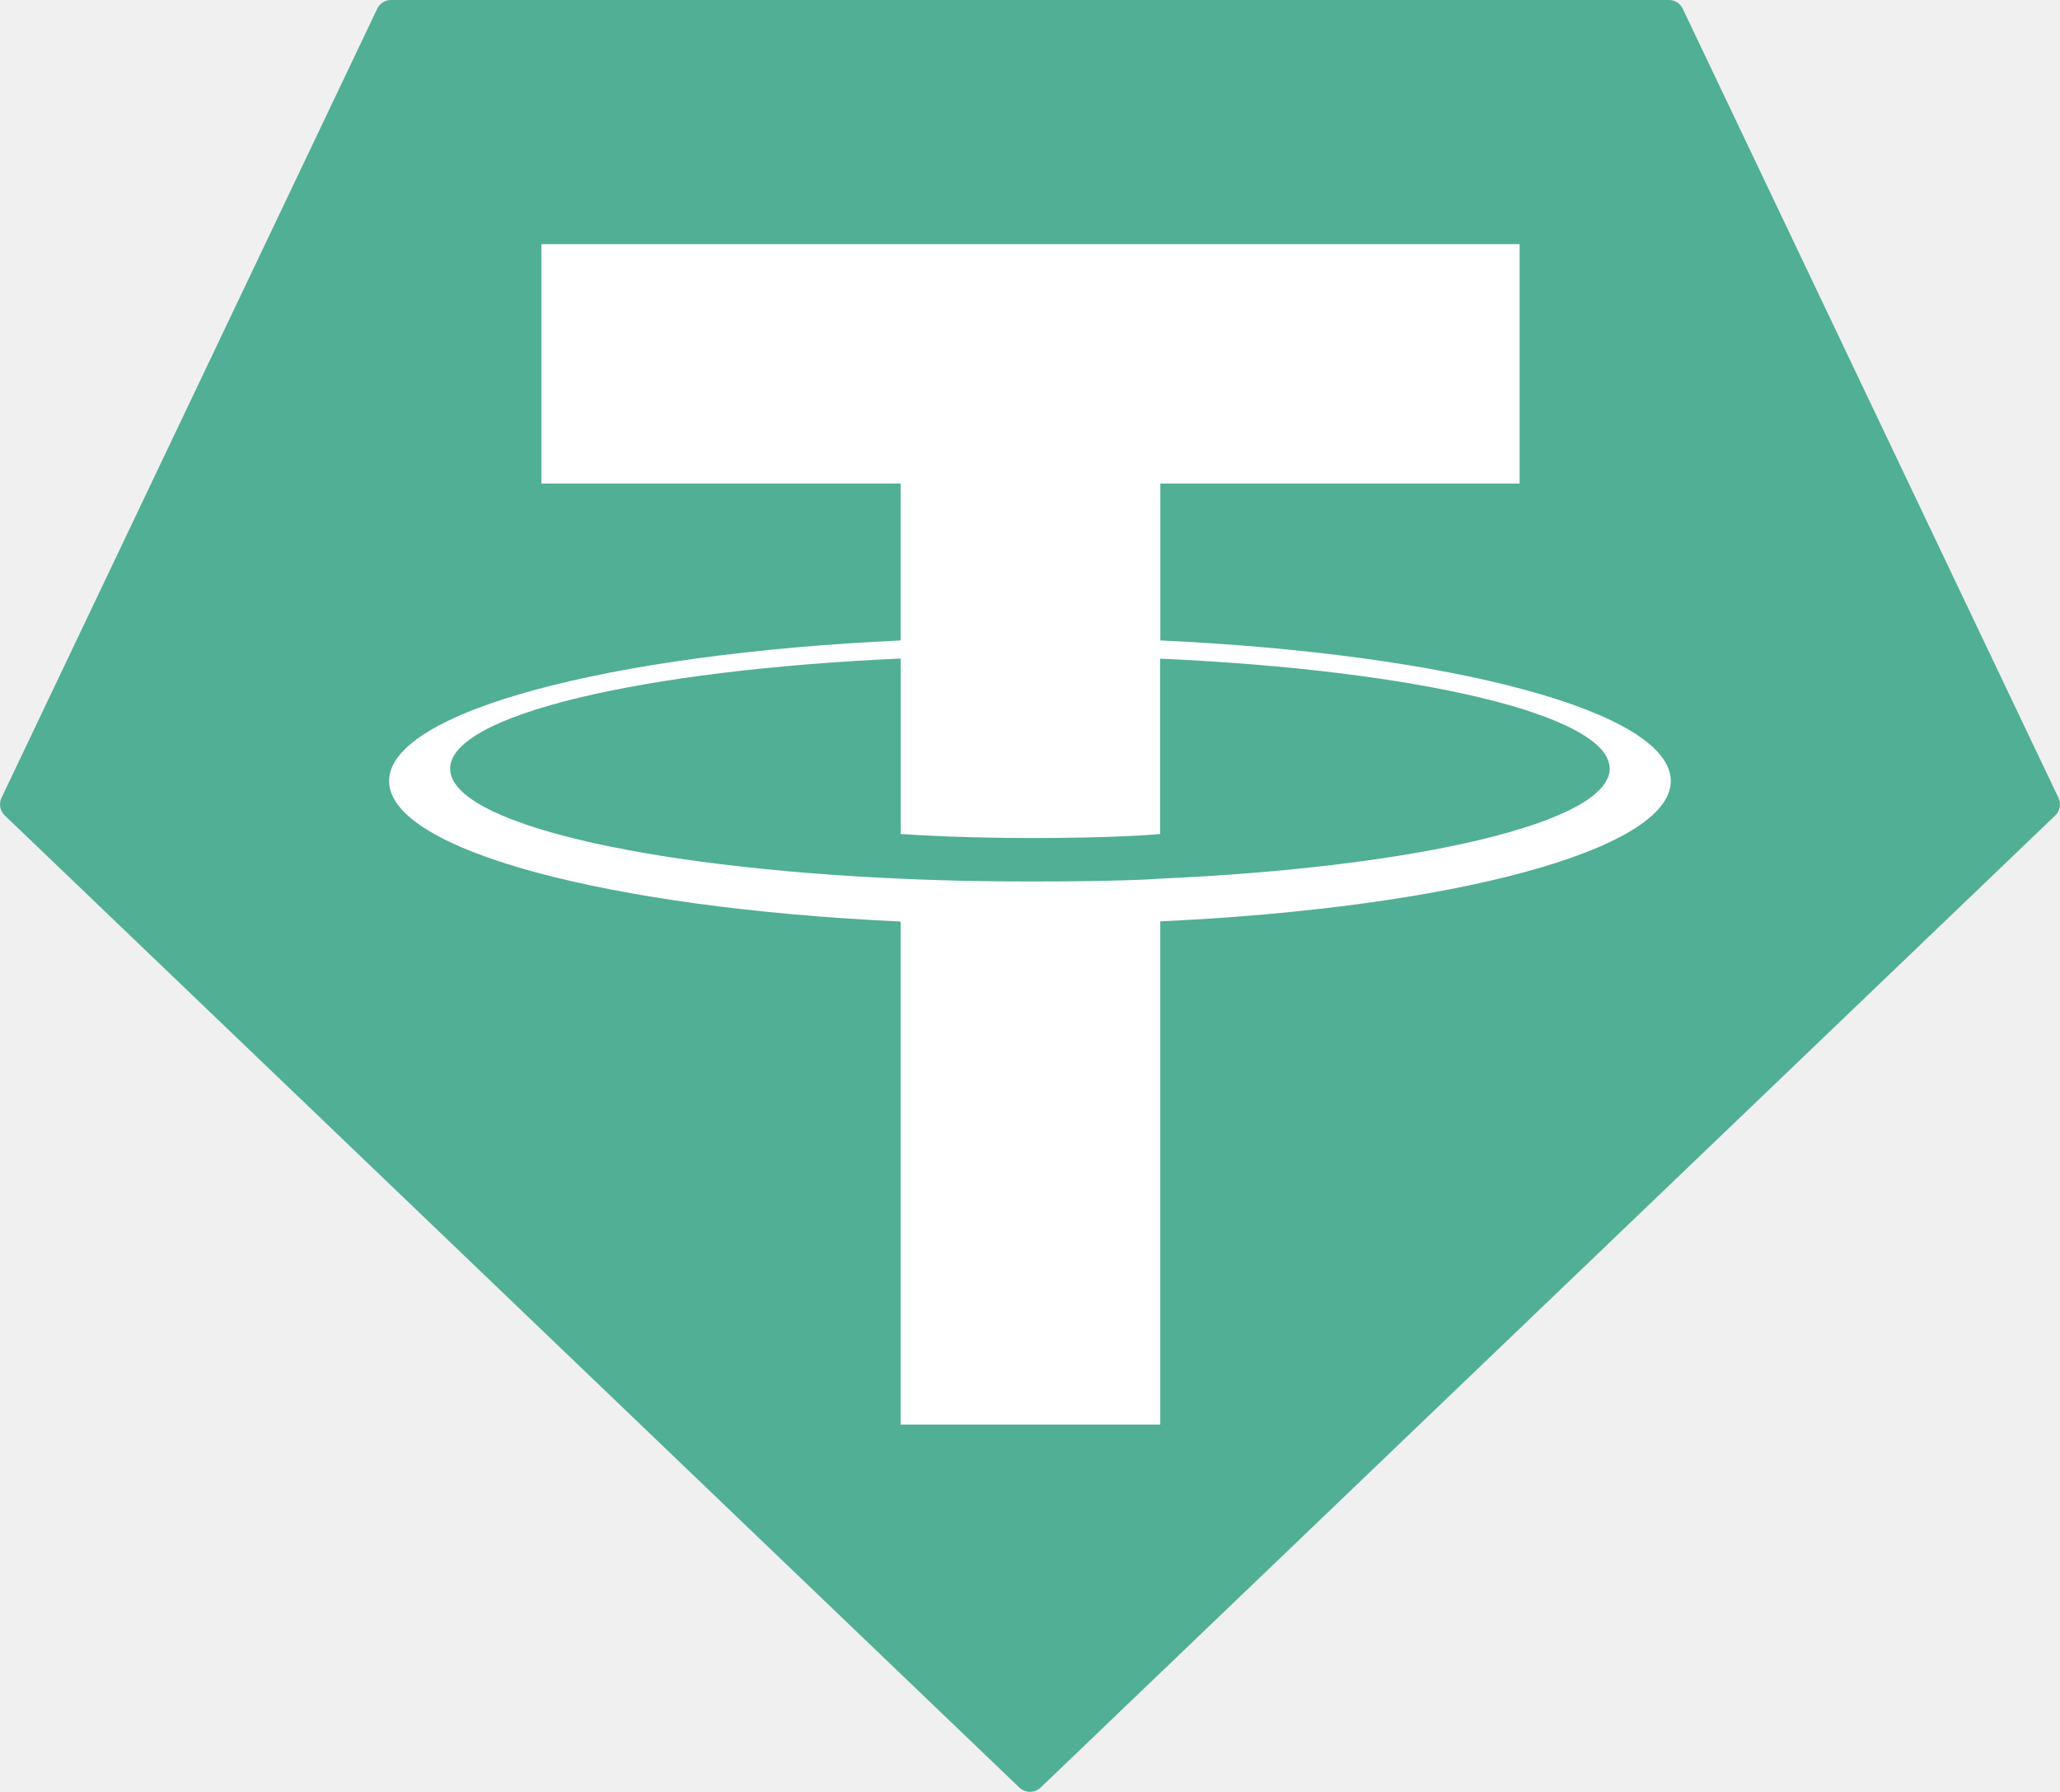
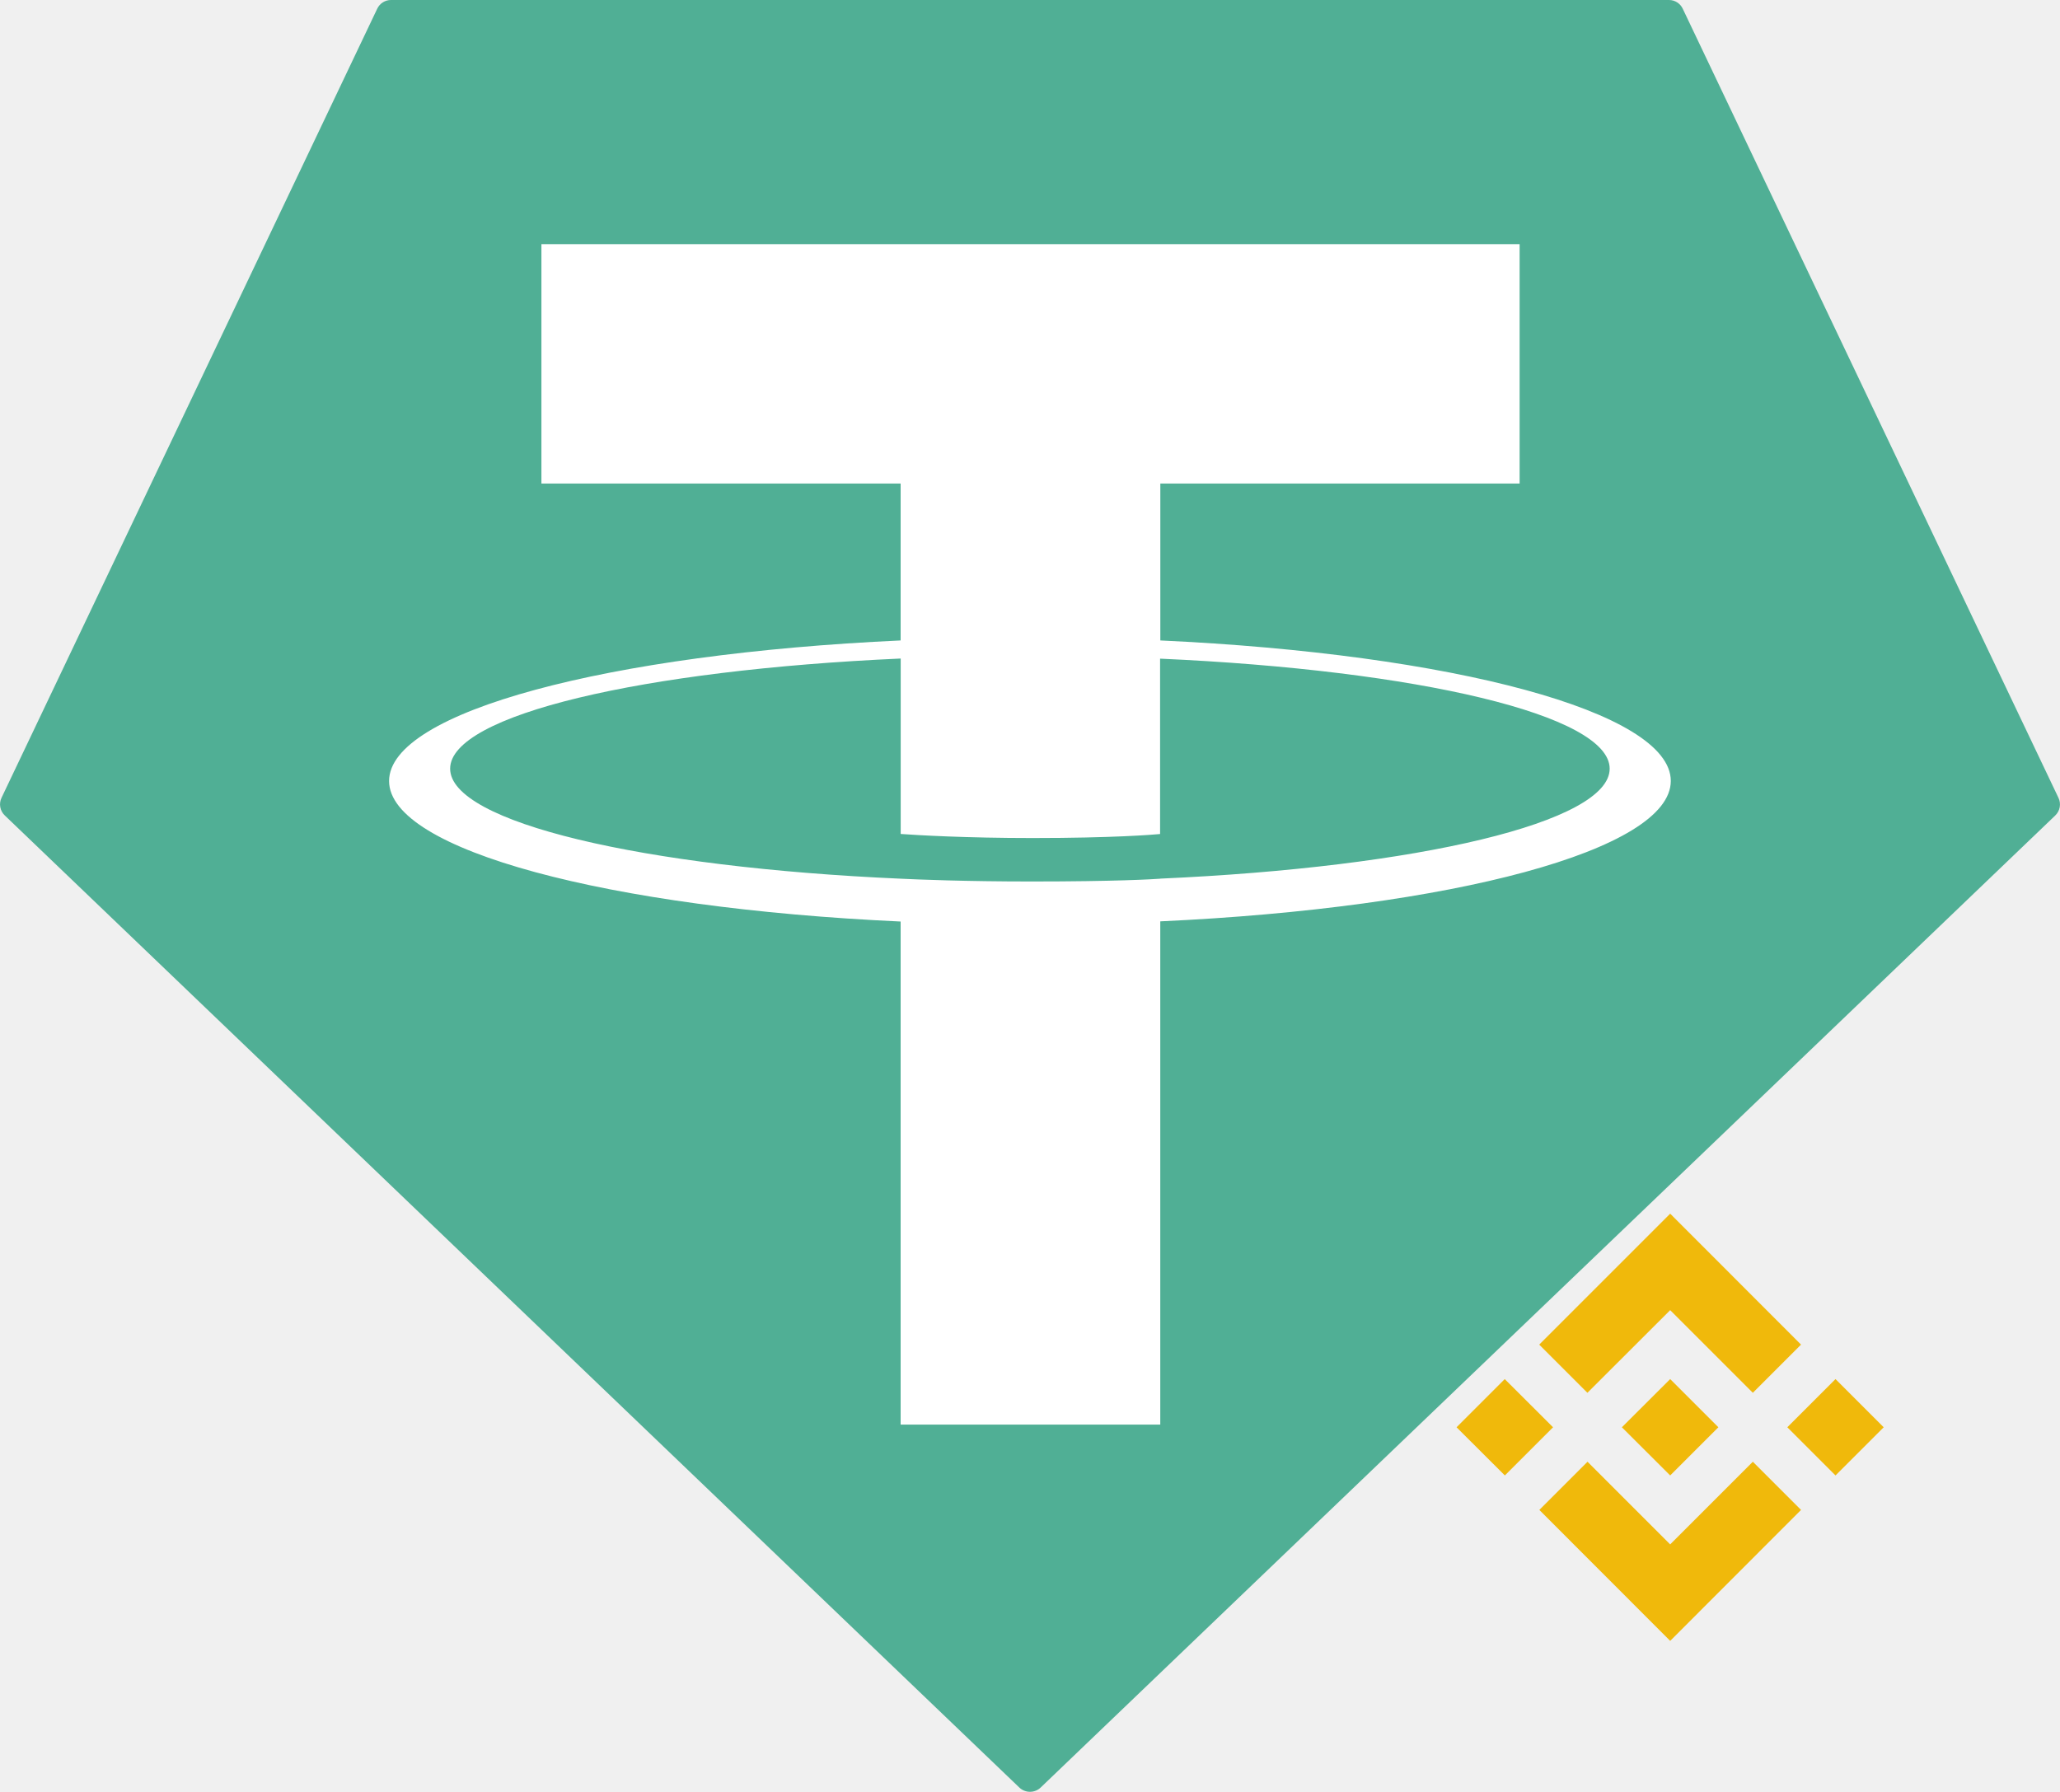
<svg xmlns="http://www.w3.org/2000/svg" id="Layer_1" data-name="Layer 1" viewBox="0 0 339.43 295.27">
-   <path d="M62.15,1.45l-61.89,130a2.52,2.52,0,0,0,.54,2.94L167.95,294.56a2.55,2.55,0,0,0,3.53,0L338.63,134.4a2.52,2.52,0,0,0,.54-2.94l-61.89-130A2.5,2.5,0,0,0,275,0H64.45a2.5,2.5,0,0,0-2.3,1.45h0Z" style="fill:#50af95;fill-rule:evenodd" />
-   <path d="M191.19,144.8v0c-1.2.09-7.4,0.46-21.23,0.46-11,0-18.81-.33-21.55-0.46v0c-42.51-1.87-74.24-9.27-74.24-18.13s31.73-16.25,74.24-18.15v28.91c2.78,0.2,10.74.67,21.74,0.67,13.2,0,19.81-.55,21-0.66v-28.9c42.42,1.89,74.08,9.29,74.08,18.13s-31.65,16.24-74.08,18.12h0Zm0-39.25V79.68h59.2V40.23H89.21V79.68H148.4v25.86c-48.11,2.21-84.29,11.74-84.29,23.16s36.18,20.94,84.29,23.16v82.9h42.78V151.83c48-2.21,84.12-11.73,84.12-23.14s-36.09-20.93-84.12-23.15h0Zm0,0h0Z" style="fill:#fff;fill-rule:evenodd" />
+   <style>
+     .tether-green{fill:#50af95;fill-rule:evenodd}
+     .tether-white{fill:#fff;fill-rule:evenodd}
+     .bnb-yellow{fill:#f0b90b} /* Стиль для логотипа BNB */
+   </style>
+   <path class="tether-green" d="M62.15,1.45l-61.89,130a2.52,2.52,0,0,0,.54,2.94L167.95,294.56a2.55,2.55,0,0,0,3.53,0L338.63,134.4a2.52,2.52,0,0,0,.54-2.94l-61.89-130A2.5,2.5,0,0,0,275,0H64.45a2.5,2.5,0,0,0-2.3,1.45h0Z" />
+   <path class="tether-white" d="M191.19,144.8v0c-1.2.09-7.4,0.46-21.23,0.46-11,0-18.81-.33-21.55-0.46v0c-42.51-1.87-74.24-9.27-74.24-18.13s31.73-16.25,74.24-18.15v28.91c2.78,0.2,10.74.67,21.74,0.67,13.2,0,19.81-.55,21-0.66v-28.9c42.42,1.89,74.08,9.29,74.08,18.13s-31.65,16.24-74.08,18.12h0Zm0-39.25V79.68h59.2V40.23H89.21V79.68H148.4v25.86c-48.11,2.21-84.29,11.74-84.29,23.16s36.18,20.94,84.29,23.16v82.9h42.78V151.83c48-2.21,84.12-11.73,84.12-23.14s-36.09-20.93-84.12-23.15h0Zm0,0h0Z" />
+   <g transform="translate(240, 200) scale(0.2)">
+     <path class="bnb-yellow" d="M79.5 176l-39.7 39.7L0 176l39.7-39.7zM176 79.5l68.1 68.1 39.7-39.7L176 0 68.1 107.9l39.7 39.7zm136.2 56.8L272.5 176l39.7 39.7 39.7-39.7zM176 272.5l-68.1-68.1-39.7 39.7L176 352l107.8-107.9-39.7-39.7zm0-56.8l39.7-39.7-39.7-39.7-39.8 39.7z" />
+   </g>
</svg>
